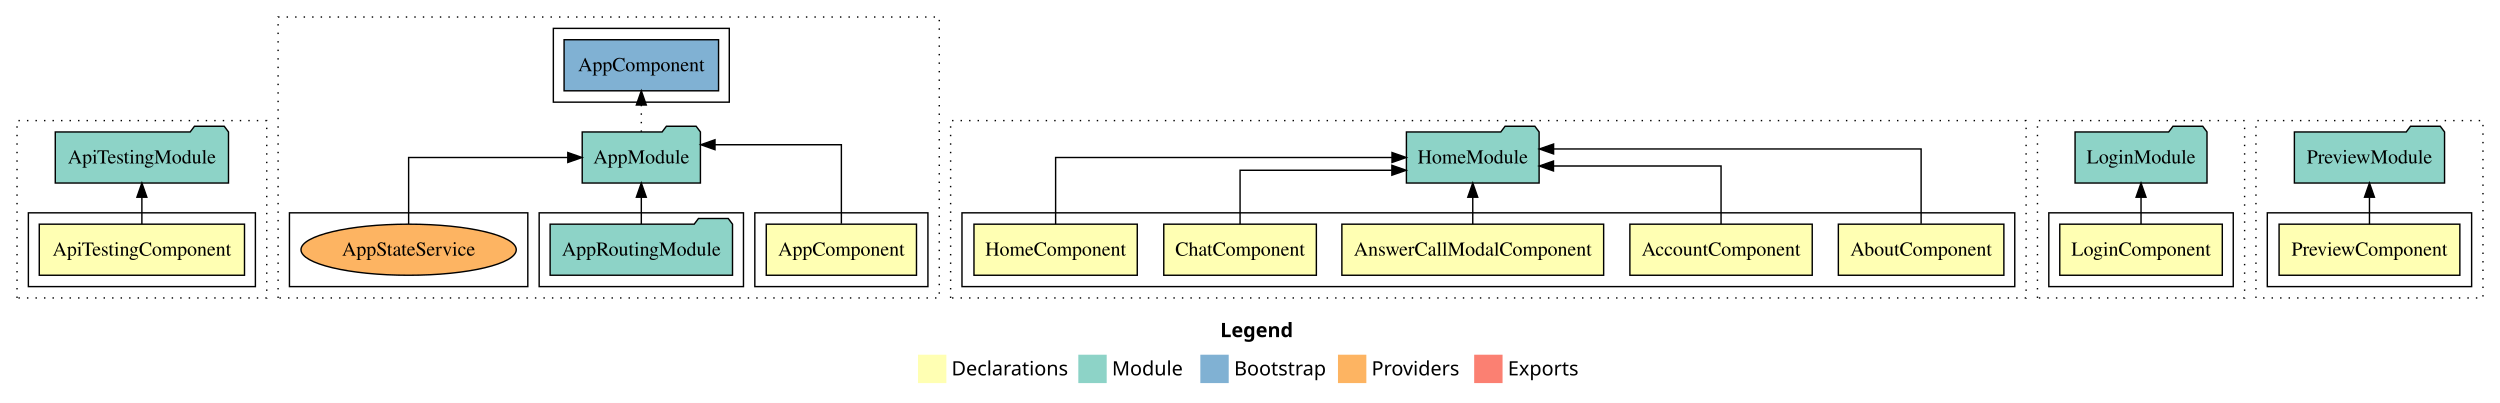
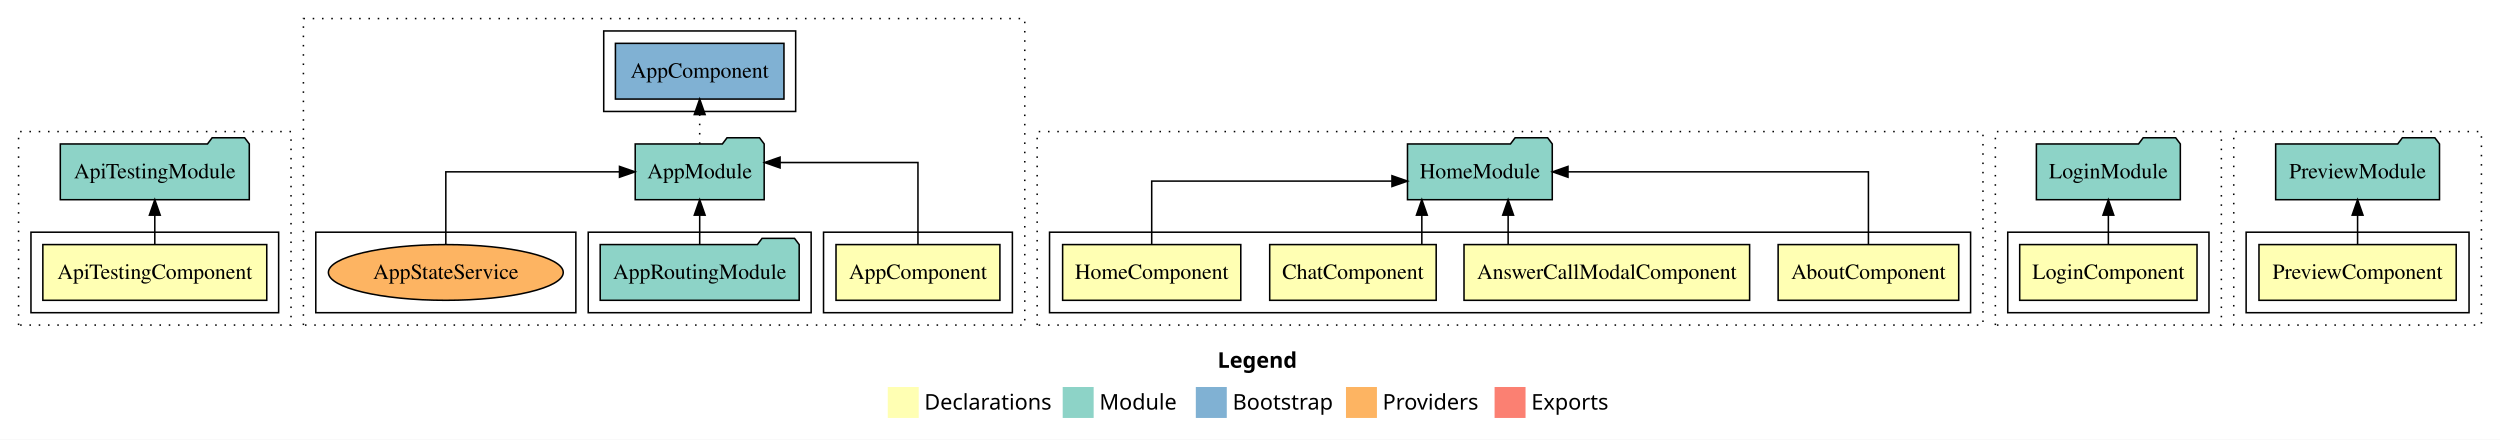
- <svg xmlns="http://www.w3.org/2000/svg" width="1762pt" height="284pt" viewBox="0.00 0.00 1762.00 284.00">
+ <svg xmlns="http://www.w3.org/2000/svg" width="1615pt" height="284pt" viewBox="0.00 0.00 1615.00 284.00">
  <g id="graph0" class="graph" transform="scale(1 1) rotate(0) translate(4 280)">
-     <polygon fill="#ffffff" stroke="transparent" points="-4,4 -4,-280 1758,-280 1758,4 -4,4" />
-     <text text-anchor="start" x="856.009" y="-42.4" font-family="sans-serif" font-weight="bold" font-size="14.00" fill="#000000">Legend</text>
-     <polygon fill="#ffffb3" stroke="transparent" points="643,-10 643,-30 663,-30 663,-10 643,-10" />
-     <text text-anchor="start" x="666.629" y="-15.4" font-family="sans-serif" font-size="14.00" fill="#000000">  Declarations</text>
-     <polygon fill="#8dd3c7" stroke="transparent" points="756,-10 756,-30 776,-30 776,-10 756,-10" />
-     <text text-anchor="start" x="779.725" y="-15.4" font-family="sans-serif" font-size="14.00" fill="#000000">  Module</text>
-     <polygon fill="#80b1d3" stroke="transparent" points="842,-10 842,-30 862,-30 862,-10 842,-10" />
-     <text text-anchor="start" x="865.781" y="-15.4" font-family="sans-serif" font-size="14.00" fill="#000000">  Bootstrap</text>
-     <polygon fill="#fdb462" stroke="transparent" points="939,-10 939,-30 959,-30 959,-10 939,-10" />
-     <text text-anchor="start" x="962.673" y="-15.4" font-family="sans-serif" font-size="14.00" fill="#000000">  Providers</text>
-     <polygon fill="#fb8072" stroke="transparent" points="1035,-10 1035,-30 1055,-30 1055,-10 1035,-10" />
-     <text text-anchor="start" x="1058.726" y="-15.4" font-family="sans-serif" font-size="14.00" fill="#000000">  Exports</text>
+     <polygon fill="#ffffff" stroke="transparent" points="-4,4 -4,-280 1611,-280 1611,4 -4,4" />
+     <text text-anchor="start" x="782.509" y="-42.4" font-family="sans-serif" font-weight="bold" font-size="14.00" fill="#000000">Legend</text>
+     <polygon fill="#ffffb3" stroke="transparent" points="569.5,-10 569.5,-30 589.5,-30 589.5,-10 569.5,-10" />
+     <text text-anchor="start" x="593.129" y="-15.4" font-family="sans-serif" font-size="14.00" fill="#000000">  Declarations</text>
+     <polygon fill="#8dd3c7" stroke="transparent" points="682.5,-10 682.5,-30 702.5,-30 702.5,-10 682.5,-10" />
+     <text text-anchor="start" x="706.225" y="-15.4" font-family="sans-serif" font-size="14.00" fill="#000000">  Module</text>
+     <polygon fill="#80b1d3" stroke="transparent" points="768.5,-10 768.5,-30 788.5,-30 788.5,-10 768.5,-10" />
+     <text text-anchor="start" x="792.281" y="-15.4" font-family="sans-serif" font-size="14.00" fill="#000000">  Bootstrap</text>
+     <polygon fill="#fdb462" stroke="transparent" points="865.5,-10 865.5,-30 885.5,-30 885.5,-10 865.5,-10" />
+     <text text-anchor="start" x="889.173" y="-15.4" font-family="sans-serif" font-size="14.00" fill="#000000">  Providers</text>
+     <polygon fill="#fb8072" stroke="transparent" points="961.5,-10 961.5,-30 981.5,-30 981.5,-10 961.5,-10" />
+     <text text-anchor="start" x="985.226" y="-15.4" font-family="sans-serif" font-size="14.00" fill="#000000">  Exports</text>
    <g id="clust1" class="cluster">
      <polygon fill="none" stroke="#000000" stroke-dasharray="1,5" points="8,-70 8,-195 184,-195 184,-70 8,-70" />
    </g>
    <g id="clust2" class="cluster">
      <polygon fill="none" stroke="#000000" points="16,-78 16,-130 176,-130 176,-78 16,-78" />
    </g>
    <g id="clust8" class="cluster">
      <polygon fill="none" stroke="#000000" stroke-dasharray="1,5" points="192,-70 192,-268 658,-268 658,-70 192,-70" />
    </g>
    <g id="clust9" class="cluster">
      <polygon fill="none" stroke="#000000" points="528,-78 528,-130 650,-130 650,-78 528,-78" />
    </g>
    <g id="clust11" class="cluster">
      <polygon fill="none" stroke="#000000" points="376,-78 376,-130 520,-130 520,-78 376,-78" />
    </g>
    <g id="clust13" class="cluster">
      <polygon fill="none" stroke="#000000" points="386,-208 386,-260 510,-260 510,-208 386,-208" />
    </g>
    <g id="clust14" class="cluster">
      <polygon fill="none" stroke="#000000" points="200,-78 200,-130 368,-130 368,-78 200,-78" />
    </g>
    <g id="clust21" class="cluster">
-       <polygon fill="none" stroke="#000000" stroke-dasharray="1,5" points="666,-70 666,-195 1424,-195 1424,-70 666,-70" />
+       <polygon fill="none" stroke="#000000" stroke-dasharray="1,5" points="666,-70 666,-195 1277,-195 1277,-70 666,-70" />
    </g>
    <g id="clust22" class="cluster">
-       <polygon fill="none" stroke="#000000" points="674,-78 674,-130 1416,-130 1416,-78 674,-78" />
+       <polygon fill="none" stroke="#000000" points="674,-78 674,-130 1269,-130 1269,-78 674,-78" />
+     </g>
+     <g id="clust31" class="cluster">
+       <polygon fill="none" stroke="#000000" stroke-dasharray="1,5" points="1285,-70 1285,-195 1431,-195 1431,-70 1285,-70" />
    </g>
    <g id="clust32" class="cluster">
-       <polygon fill="none" stroke="#000000" stroke-dasharray="1,5" points="1432,-70 1432,-195 1578,-195 1578,-70 1432,-70" />
+       <polygon fill="none" stroke="#000000" points="1293,-78 1293,-130 1423,-130 1423,-78 1293,-78" />
    </g>
-     <g id="clust33" class="cluster">
-       <polygon fill="none" stroke="#000000" points="1440,-78 1440,-130 1570,-130 1570,-78 1440,-78" />
+     <g id="clust38" class="cluster">
+       <polygon fill="none" stroke="#000000" stroke-dasharray="1,5" points="1439,-70 1439,-195 1599,-195 1599,-70 1439,-70" />
    </g>
    <g id="clust39" class="cluster">
-       <polygon fill="none" stroke="#000000" stroke-dasharray="1,5" points="1586,-70 1586,-195 1746,-195 1746,-70 1586,-70" />
-     </g>
-     <g id="clust40" class="cluster">
-       <polygon fill="none" stroke="#000000" points="1594,-78 1594,-130 1738,-130 1738,-78 1594,-78" />
+       <polygon fill="none" stroke="#000000" points="1447,-78 1447,-130 1591,-130 1591,-78 1447,-78" />
    </g>
    <g id="node1" class="node">
      <polygon fill="#ffffb3" stroke="#000000" points="168.323,-122 23.677,-122 23.677,-86 168.323,-86 168.323,-122" />
      <text text-anchor="middle" x="96" y="-99.8" font-family="Times,serif" font-size="14.00" fill="#000000">ApiTestingComponent</text>
    </g>
    <g id="node2" class="node">
      <polygon fill="#8dd3c7" stroke="#000000" points="157.041,-187 154.041,-191 133.041,-191 130.041,-187 34.959,-187 34.959,-151 157.041,-151 157.041,-187" />
      <text text-anchor="middle" x="96" y="-164.8" font-family="Times,serif" font-size="14.00" fill="#000000">ApiTestingModule</text>
    </g>
    <g id="edge1" class="edge">
      <path fill="none" stroke="#000000" d="M96,-122.106C96,-122.106 96,-140.991 96,-140.991" />
      <polygon fill="#000000" stroke="#000000" points="92.5,-140.991 96,-150.991 99.5,-140.991 92.5,-140.991" />
    </g>
    <g id="node3" class="node">
      <polygon fill="#ffffb3" stroke="#000000" points="641.94,-122 536.06,-122 536.06,-86 641.94,-86 641.94,-122" />
      <text text-anchor="middle" x="589" y="-99.8" font-family="Times,serif" font-size="14.00" fill="#000000">AppComponent</text>
    </g>
    <g id="node4" class="node">
      <polygon fill="#8dd3c7" stroke="#000000" points="489.657,-187 486.657,-191 465.657,-191 462.657,-187 406.343,-187 406.343,-151 489.657,-151 489.657,-187" />
      <text text-anchor="middle" x="448" y="-164.8" font-family="Times,serif" font-size="14.00" fill="#000000">AppModule</text>
    </g>
    <g id="edge2" class="edge">
-       <path fill="none" stroke="#000000" d="M589,-122.292C589,-144.206 589,-178 589,-178 589,-178 499.923,-178 499.923,-178" />
-       <polygon fill="#000000" stroke="#000000" points="499.923,-174.5 489.923,-178 499.923,-181.5 499.923,-174.5" />
+       <path fill="none" stroke="#000000" d="M589,-122.284C589,-143.321 589,-175 589,-175 589,-175 499.923,-175 499.923,-175" />
+       <polygon fill="#000000" stroke="#000000" points="499.923,-171.5 489.923,-175 499.923,-178.5 499.923,-171.5" />
    </g>
    <g id="node6" class="node">
      <polygon fill="#80b1d3" stroke="#000000" points="502.439,-252 393.561,-252 393.561,-216 502.439,-216 502.439,-252" />
      <text text-anchor="middle" x="448" y="-229.8" font-family="Times,serif" font-size="14.00" fill="#000000">AppComponent </text>
    </g>
    <g id="edge4" class="edge">
      <path fill="none" stroke="#000000" stroke-dasharray="1,5" d="M448,-187.106C448,-187.106 448,-205.991 448,-205.991" />
      <polygon fill="#000000" stroke="#000000" points="444.5,-205.991 448,-215.991 451.5,-205.991 444.5,-205.991" />
    </g>
    <g id="node5" class="node">
      <polygon fill="#8dd3c7" stroke="#000000" points="512.274,-122 509.274,-126 488.274,-126 485.274,-122 383.726,-122 383.726,-86 512.274,-86 512.274,-122" />
      <text text-anchor="middle" x="448" y="-99.8" font-family="Times,serif" font-size="14.00" fill="#000000">AppRoutingModule</text>
    </g>
    <g id="edge3" class="edge">
      <path fill="none" stroke="#000000" d="M448,-122.106C448,-122.106 448,-140.991 448,-140.991" />
      <polygon fill="#000000" stroke="#000000" points="444.5,-140.991 448,-150.991 451.5,-140.991 444.5,-140.991" />
    </g>
    <g id="node7" class="node">
      <ellipse fill="#fdb462" stroke="#000000" cx="284" cy="-104" rx="75.859" ry="18" />
      <text text-anchor="middle" x="284" y="-99.8" font-family="Times,serif" font-size="14.00" fill="#000000">AppStateService</text>
    </g>
    <g id="edge5" class="edge">
      <path fill="none" stroke="#000000" d="M284,-122.106C284,-141.339 284,-169 284,-169 284,-169 396.192,-169 396.192,-169" />
      <polygon fill="#000000" stroke="#000000" points="396.192,-172.5 406.192,-169 396.192,-165.5 396.192,-172.5" />
    </g>
    <g id="node8" class="node">
-       <polygon fill="#ffffb3" stroke="#000000" points="1408.33,-122 1291.67,-122 1291.67,-86 1408.33,-86 1408.33,-122" />
-       <text text-anchor="middle" x="1350" y="-99.8" font-family="Times,serif" font-size="14.00" fill="#000000">AboutComponent</text>
+       <polygon fill="#ffffb3" stroke="#000000" points="1261.33,-122 1144.67,-122 1144.67,-86 1261.33,-86 1261.33,-122" />
+       <text text-anchor="middle" x="1203" y="-99.8" font-family="Times,serif" font-size="14.00" fill="#000000">AboutComponent</text>
    </g>
-     <g id="node13" class="node">
-       <polygon fill="#8dd3c7" stroke="#000000" points="1080.762,-187 1077.762,-191 1056.762,-191 1053.762,-187 987.238,-187 987.238,-151 1080.762,-151 1080.762,-187" />
-       <text text-anchor="middle" x="1034" y="-164.8" font-family="Times,serif" font-size="14.00" fill="#000000">HomeModule</text>
+     <g id="node12" class="node">
+       <polygon fill="#8dd3c7" stroke="#000000" points="998.762,-187 995.762,-191 974.762,-191 971.762,-187 905.238,-187 905.238,-151 998.762,-151 998.762,-187" />
+       <text text-anchor="middle" x="952" y="-164.8" font-family="Times,serif" font-size="14.00" fill="#000000">HomeModule</text>
    </g>
    <g id="edge6" class="edge">
-       <path fill="none" stroke="#000000" d="M1350,-122.284C1350,-143.321 1350,-175 1350,-175 1350,-175 1090.967,-175 1090.967,-175" />
-       <polygon fill="#000000" stroke="#000000" points="1090.967,-171.5 1080.967,-175 1090.967,-178.5 1090.967,-171.5" />
+       <path fill="none" stroke="#000000" d="M1203,-122.106C1203,-141.339 1203,-169 1203,-169 1203,-169 1008.917,-169 1008.917,-169" />
+       <polygon fill="#000000" stroke="#000000" points="1008.917,-165.5 998.917,-169 1008.917,-172.5 1008.917,-165.5" />
    </g>
    <g id="node9" class="node">
-       <polygon fill="#ffffb3" stroke="#000000" points="1273.259,-122 1144.741,-122 1144.741,-86 1273.259,-86 1273.259,-122" />
-       <text text-anchor="middle" x="1209" y="-99.8" font-family="Times,serif" font-size="14.00" fill="#000000">AccountComponent</text>
-     </g>
-     <g id="edge7" class="edge">
-       <path fill="none" stroke="#000000" d="M1209,-122.022C1209,-139.373 1209,-163 1209,-163 1209,-163 1090.897,-163 1090.897,-163" />
-       <polygon fill="#000000" stroke="#000000" points="1090.897,-159.5 1080.897,-163 1090.897,-166.5 1090.897,-159.5" />
-     </g>
-     <g id="node10" class="node">
      <polygon fill="#ffffb3" stroke="#000000" points="1126.248,-122 941.752,-122 941.752,-86 1126.248,-86 1126.248,-122" />
      <text text-anchor="middle" x="1034" y="-99.8" font-family="Times,serif" font-size="14.00" fill="#000000">AnswerCallModalComponent</text>
    </g>
-     <g id="edge8" class="edge">
-       <path fill="none" stroke="#000000" d="M1034,-122.106C1034,-122.106 1034,-140.991 1034,-140.991" />
-       <polygon fill="#000000" stroke="#000000" points="1030.5,-140.991 1034,-150.991 1037.5,-140.991 1030.5,-140.991" />
+     <g id="edge7" class="edge">
+       <path fill="none" stroke="#000000" d="M970.254,-122.106C970.254,-122.106 970.254,-140.991 970.254,-140.991" />
+       <polygon fill="#000000" stroke="#000000" points="966.754,-140.991 970.254,-150.991 973.754,-140.991 966.754,-140.991" />
    </g>
-     <g id="node11" class="node">
+     <g id="node10" class="node">
      <polygon fill="#ffffb3" stroke="#000000" points="923.774,-122 816.226,-122 816.226,-86 923.774,-86 923.774,-122" />
      <text text-anchor="middle" x="870" y="-99.8" font-family="Times,serif" font-size="14.00" fill="#000000">ChatComponent</text>
    </g>
-     <g id="edge9" class="edge">
-       <path fill="none" stroke="#000000" d="M870,-122.027C870,-138.398 870,-160 870,-160 870,-160 977.004,-160 977.004,-160" />
-       <polygon fill="#000000" stroke="#000000" points="977.004,-163.5 987.004,-160 977.004,-156.5 977.004,-163.5" />
+     <g id="edge8" class="edge">
+       <path fill="none" stroke="#000000" d="M914.503,-122.106C914.503,-122.106 914.503,-140.991 914.503,-140.991" />
+       <polygon fill="#000000" stroke="#000000" points="911.003,-140.991 914.503,-150.991 918.003,-140.991 911.003,-140.991" />
    </g>
-     <g id="node12" class="node">
+     <g id="node11" class="node">
      <polygon fill="#ffffb3" stroke="#000000" points="797.545,-122 682.455,-122 682.455,-86 797.545,-86 797.545,-122" />
      <text text-anchor="middle" x="740" y="-99.8" font-family="Times,serif" font-size="14.00" fill="#000000">HomeComponent</text>
    </g>
-     <g id="edge10" class="edge">
-       <path fill="none" stroke="#000000" d="M740,-122.106C740,-141.339 740,-169 740,-169 740,-169 977.09,-169 977.09,-169" />
-       <polygon fill="#000000" stroke="#000000" points="977.09,-172.5 987.09,-169 977.09,-165.5 977.09,-172.5" />
+     <g id="edge9" class="edge">
+       <path fill="none" stroke="#000000" d="M740,-122.022C740,-139.373 740,-163 740,-163 740,-163 895.213,-163 895.213,-163" />
+       <polygon fill="#000000" stroke="#000000" points="895.213,-166.5 905.213,-163 895.213,-159.5 895.213,-166.5" />
+     </g>
+     <g id="node13" class="node">
+       <polygon fill="#ffffb3" stroke="#000000" points="1415.276,-122 1300.724,-122 1300.724,-86 1415.276,-86 1415.276,-122" />
+       <text text-anchor="middle" x="1358" y="-99.8" font-family="Times,serif" font-size="14.00" fill="#000000">LoginComponent</text>
    </g>
    <g id="node14" class="node">
-       <polygon fill="#ffffb3" stroke="#000000" points="1562.276,-122 1447.724,-122 1447.724,-86 1562.276,-86 1562.276,-122" />
-       <text text-anchor="middle" x="1505" y="-99.8" font-family="Times,serif" font-size="14.00" fill="#000000">LoginComponent</text>
+       <polygon fill="#8dd3c7" stroke="#000000" points="1404.493,-187 1401.493,-191 1380.493,-191 1377.493,-187 1311.507,-187 1311.507,-151 1404.493,-151 1404.493,-187" />
+       <text text-anchor="middle" x="1358" y="-164.8" font-family="Times,serif" font-size="14.00" fill="#000000">LoginModule</text>
+     </g>
+     <g id="edge10" class="edge">
+       <path fill="none" stroke="#000000" d="M1358,-122.106C1358,-122.106 1358,-140.991 1358,-140.991" />
+       <polygon fill="#000000" stroke="#000000" points="1354.5,-140.991 1358,-150.991 1361.5,-140.991 1354.5,-140.991" />
    </g>
    <g id="node15" class="node">
-       <polygon fill="#8dd3c7" stroke="#000000" points="1551.493,-187 1548.493,-191 1527.493,-191 1524.493,-187 1458.507,-187 1458.507,-151 1551.493,-151 1551.493,-187" />
-       <text text-anchor="middle" x="1505" y="-164.8" font-family="Times,serif" font-size="14.00" fill="#000000">LoginModule</text>
+       <polygon fill="#ffffb3" stroke="#000000" points="1582.702,-122 1455.298,-122 1455.298,-86 1582.702,-86 1582.702,-122" />
+       <text text-anchor="middle" x="1519" y="-99.8" font-family="Times,serif" font-size="14.00" fill="#000000">PreviewComponent</text>
+     </g>
+     <g id="node16" class="node">
+       <polygon fill="#8dd3c7" stroke="#000000" points="1571.92,-187 1568.92,-191 1547.92,-191 1544.92,-187 1466.08,-187 1466.08,-151 1571.92,-151 1571.92,-187" />
+       <text text-anchor="middle" x="1519" y="-164.8" font-family="Times,serif" font-size="14.00" fill="#000000">PreviewModule</text>
    </g>
    <g id="edge11" class="edge">
-       <path fill="none" stroke="#000000" d="M1505,-122.106C1505,-122.106 1505,-140.991 1505,-140.991" />
-       <polygon fill="#000000" stroke="#000000" points="1501.5,-140.991 1505,-150.991 1508.5,-140.991 1501.5,-140.991" />
-     </g>
-     <g id="node16" class="node">
-       <polygon fill="#ffffb3" stroke="#000000" points="1729.702,-122 1602.298,-122 1602.298,-86 1729.702,-86 1729.702,-122" />
-       <text text-anchor="middle" x="1666" y="-99.8" font-family="Times,serif" font-size="14.00" fill="#000000">PreviewComponent</text>
-     </g>
-     <g id="node17" class="node">
-       <polygon fill="#8dd3c7" stroke="#000000" points="1718.92,-187 1715.92,-191 1694.92,-191 1691.92,-187 1613.08,-187 1613.08,-151 1718.92,-151 1718.92,-187" />
-       <text text-anchor="middle" x="1666" y="-164.8" font-family="Times,serif" font-size="14.00" fill="#000000">PreviewModule</text>
-     </g>
-     <g id="edge12" class="edge">
-       <path fill="none" stroke="#000000" d="M1666,-122.106C1666,-122.106 1666,-140.991 1666,-140.991" />
-       <polygon fill="#000000" stroke="#000000" points="1662.5,-140.991 1666,-150.991 1669.5,-140.991 1662.5,-140.991" />
+       <path fill="none" stroke="#000000" d="M1519,-122.106C1519,-122.106 1519,-140.991 1519,-140.991" />
+       <polygon fill="#000000" stroke="#000000" points="1515.5,-140.991 1519,-150.991 1522.5,-140.991 1515.5,-140.991" />
    </g>
  </g>
</svg>
